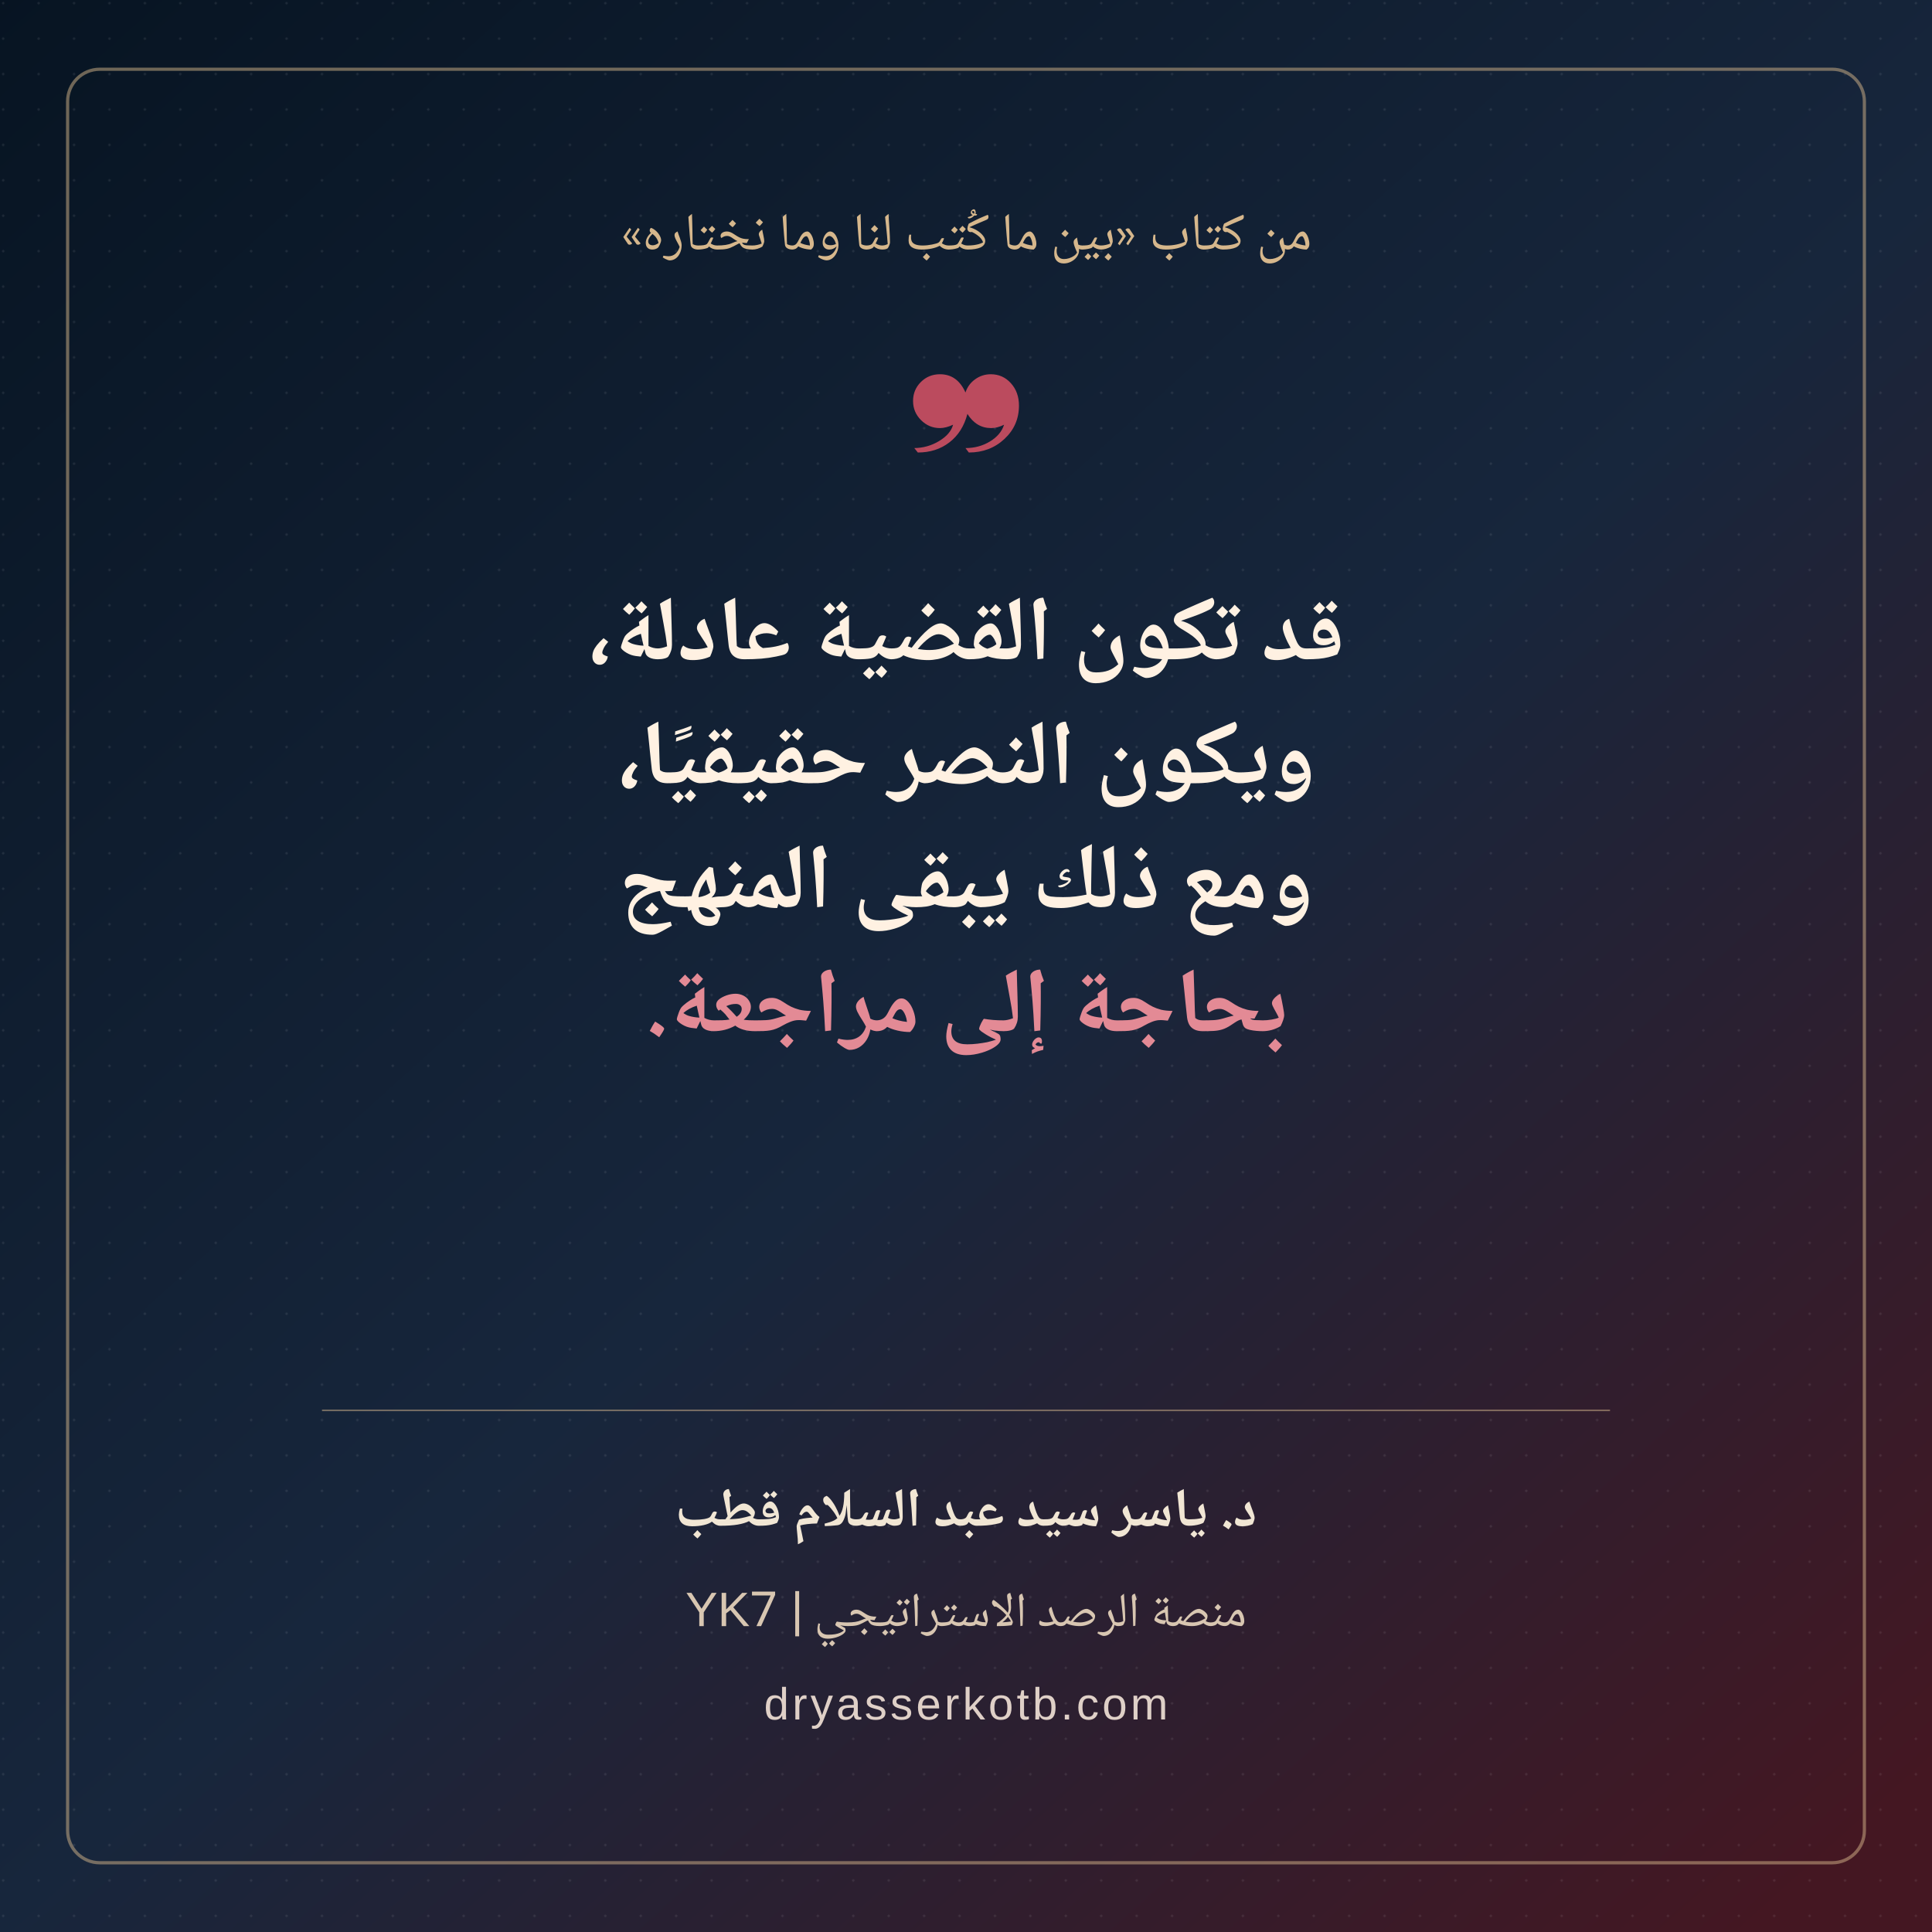
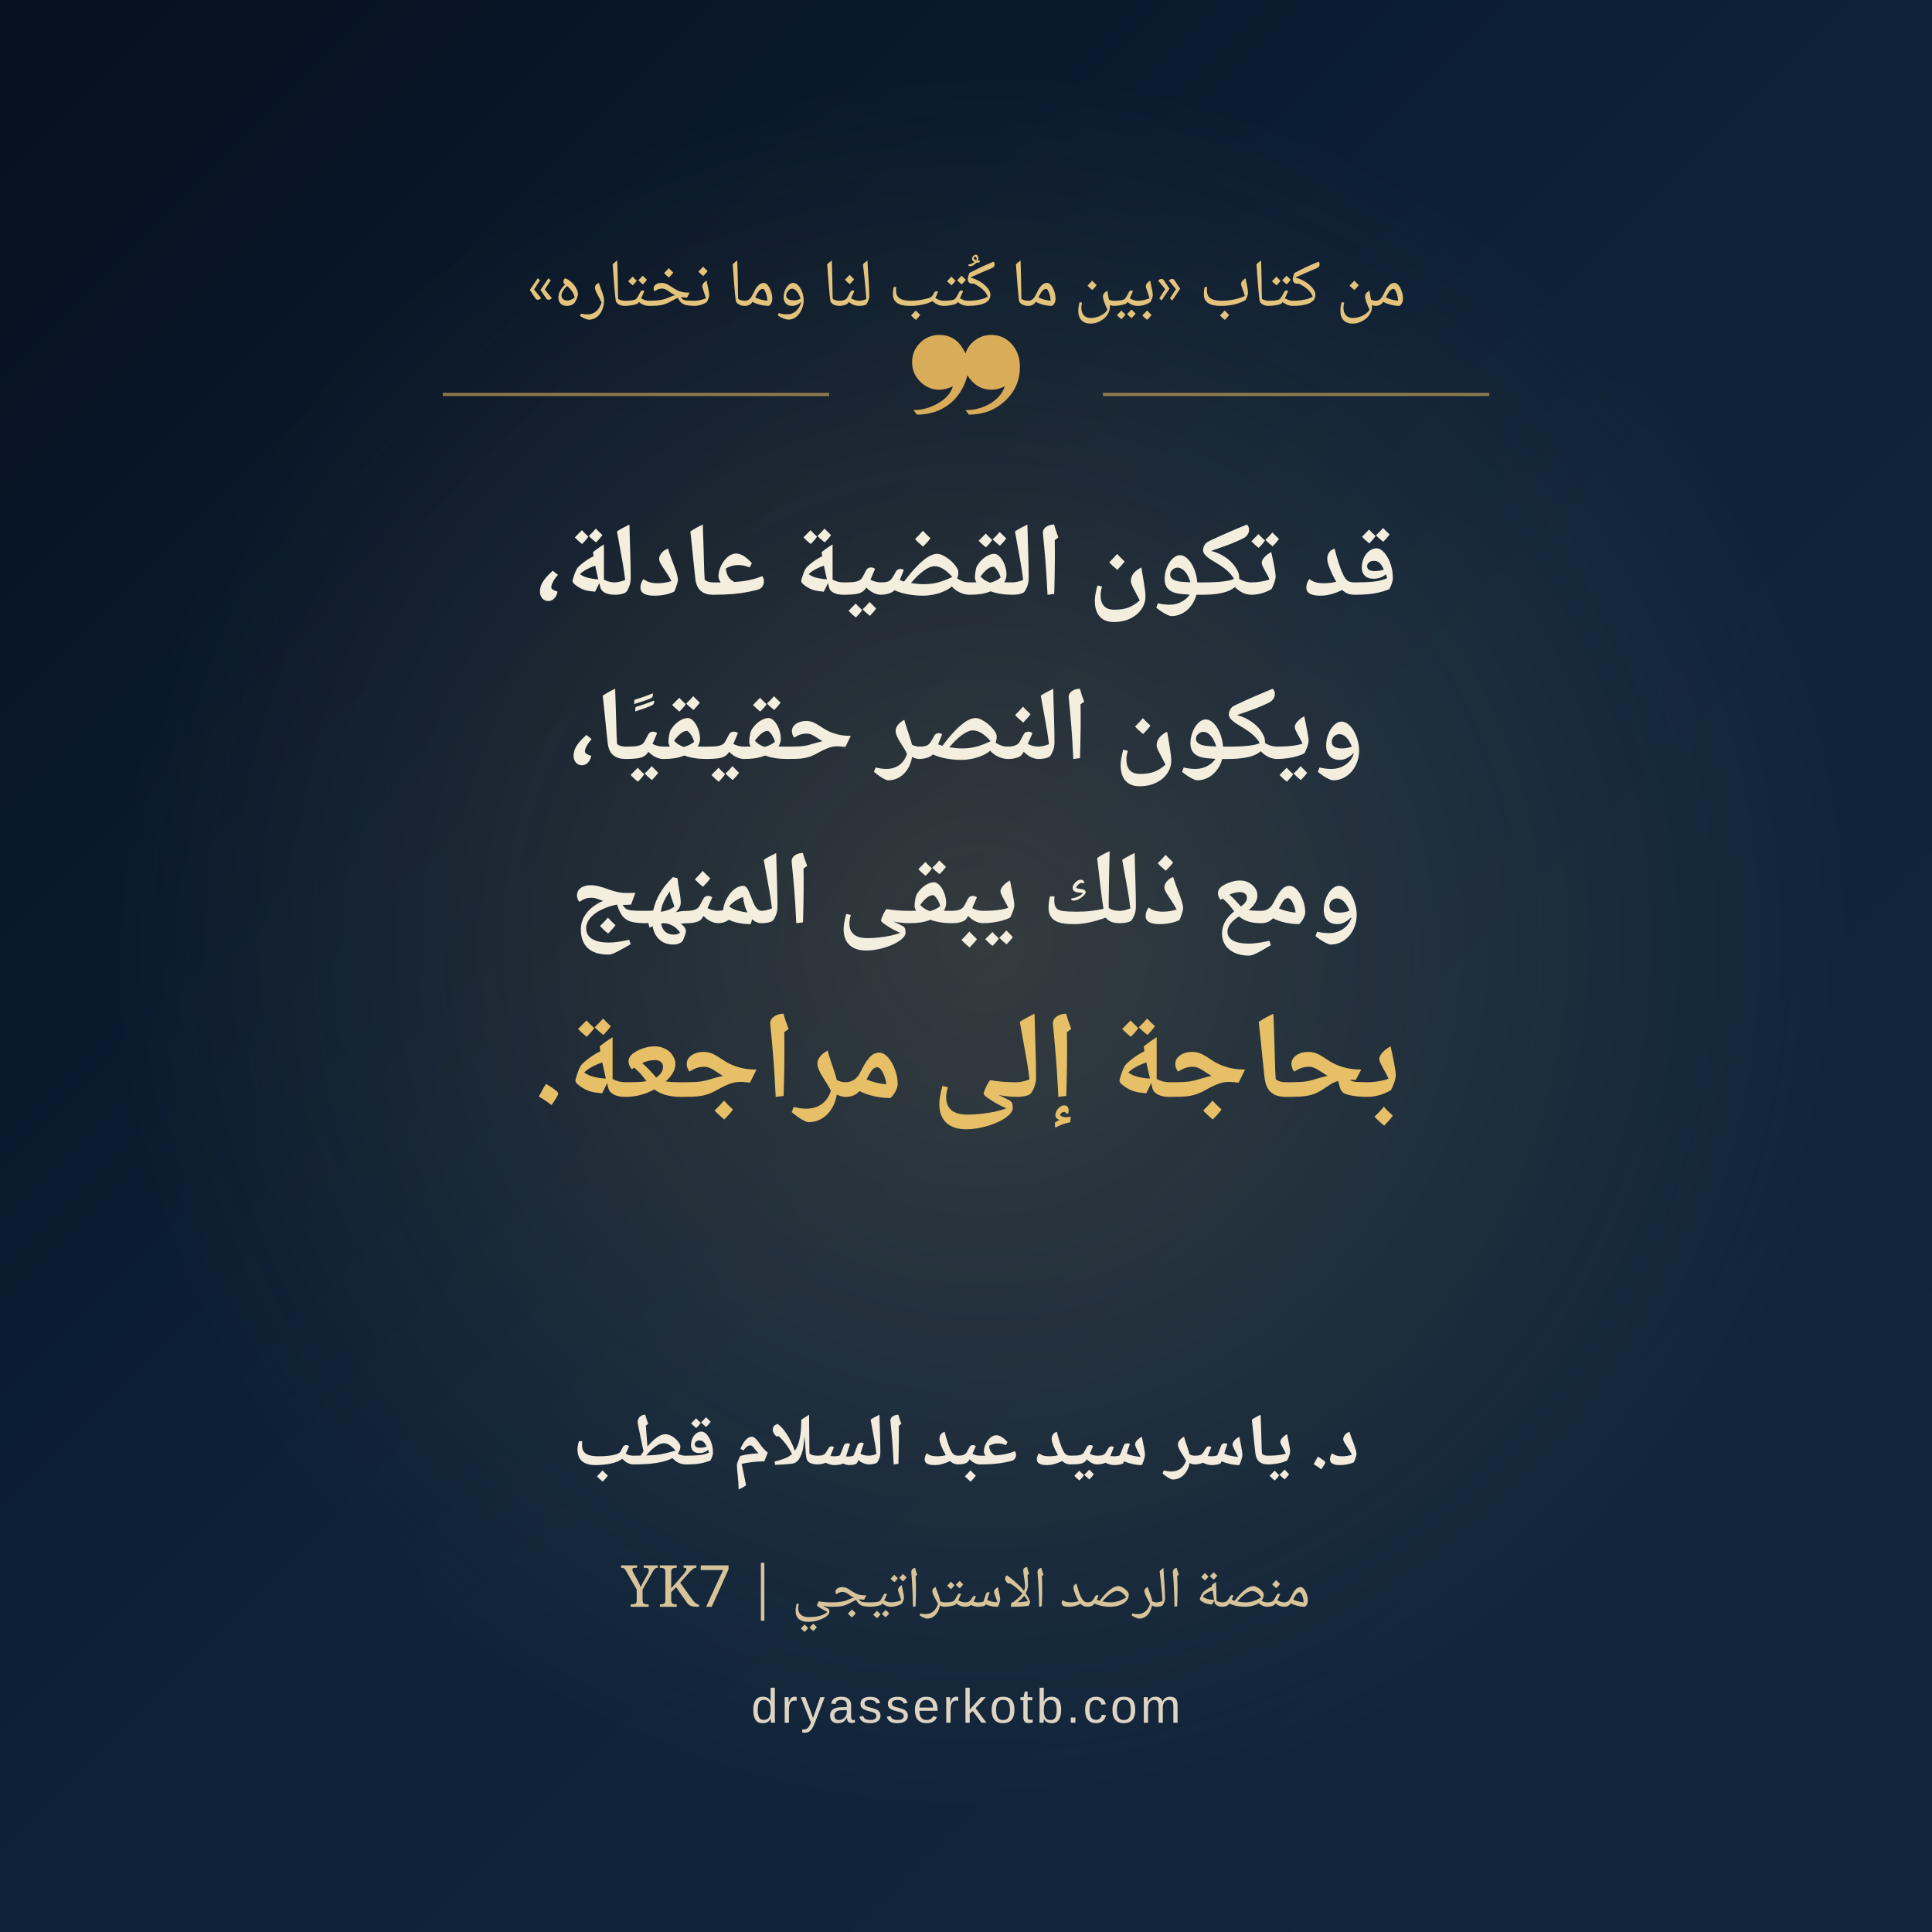
<svg xmlns="http://www.w3.org/2000/svg" width="1200" height="1200" viewBox="0 0 1200 1200" role="img" aria-label="اقتباس من بين ما كُتب لنا وما نختاره">
  <defs>
-     <linearGradient id="bg" x1="0" y1="0" x2="0.9" y2="1">
-       <stop stop-color="#071422" />
-       <stop offset=".55" stop-color="#17263c" />
-       <stop offset="1" stop-color="#441722" />
+     <linearGradient id="bg" x1="0" y1="0" x2="1" y2="1">
+       <stop stop-color="#06101f" />
+       <stop offset=".55" stop-color="#0e233a" />
+       <stop offset="1" stop-color="#12263b" />
    </linearGradient>
-     <radialGradient id="glow">
-       <stop stop-color="#eacb9a" stop-opacity=".7" />
-       <stop offset="1" stop-color="#eacb9a" stop-opacity="0" />
+     <radialGradient id="light">
+       <stop stop-color="#d8a958" stop-opacity=".19" />
+       <stop offset="1" stop-color="#d8a958" stop-opacity="0" />
    </radialGradient>
-     <linearGradient id="road" x1="0" y1="1" x2="1" y2="0">
-       <stop stop-color="#d5b17d" />
-       <stop offset="1" stop-color="#f7e7c8" />
+     <linearGradient id="gold" x1="0" y1="0" x2="1" y2="0">
+       <stop stop-color="#a9762e" stop-opacity="0" />
+       <stop offset=".5" stop-color="#e6c47e" />
+       <stop offset="1" stop-color="#a9762e" stop-opacity="0" />
    </linearGradient>
-     <pattern id="dots" width="22" height="22" patternUnits="userSpaceOnUse">
-       <circle cx="2" cy="2" r=".8" fill="#fff" opacity=".08" />
-     </pattern>
  </defs>
  <rect width="1200" height="1200" fill="url(#bg)" />
-   <rect width="1200" height="1200" fill="url(#dots)" />
-   <rect x="42" y="43" width="1116" height="1114" rx="20" fill="none" stroke="#d5b68a" stroke-width="2" opacity=".5" />
-   <text x="600" y="155" font-size="33" fill="#d6b78c" font-family="Amiri, 'Noto Naskh Arabic', 'Noto Kufi Arabic', Tahoma, Arial, sans-serif" direction="rtl" unicode-bidi="plaintext" text-anchor="middle">من كتاب «بين ما كُتب لنا وما نختاره»</text>
-   <text x="600" y="310" font-size="110" fill="#bb4b5e" font-family="Georgia,serif" text-anchor="middle">❞</text>
-   <text x="600" y="410" font-size="57" font-weight="bold" fill="#fff1e2" font-family="Amiri, 'Noto Naskh Arabic', 'Noto Kufi Arabic', Tahoma, Arial, sans-serif" direction="rtl" unicode-bidi="plaintext" text-anchor="middle">قد تكون القضية عادلة،</text>
-   <text x="600" y="487" font-size="57" font-weight="bold" fill="#fff1e2" font-family="Amiri, 'Noto Naskh Arabic', 'Noto Kufi Arabic', Tahoma, Arial, sans-serif" direction="rtl" unicode-bidi="plaintext" text-anchor="middle">ويكون النصر حقيقيًا،</text>
-   <text x="600" y="564" font-size="57" font-weight="bold" fill="#fff1e2" font-family="Amiri, 'Noto Naskh Arabic', 'Noto Kufi Arabic', Tahoma, Arial, sans-serif" direction="rtl" unicode-bidi="plaintext" text-anchor="middle">ومع ذلك يبقى المنهج</text>
-   <text x="600" y="641" font-size="57" font-weight="bold" fill="#e38a95" font-family="Amiri, 'Noto Naskh Arabic', 'Noto Kufi Arabic', Tahoma, Arial, sans-serif" direction="rtl" unicode-bidi="plaintext" text-anchor="middle">بحاجة إلى مراجعة.</text>
-   <path d="M200 876 H1000" stroke="#d2b38c" opacity=".5" />
-   <text x="600" y="948" font-size="34" font-weight="bold" fill="#f1e6d4" font-family="Amiri, 'Noto Naskh Arabic', 'Noto Kufi Arabic', Tahoma, Arial, sans-serif" direction="rtl" unicode-bidi="plaintext" text-anchor="middle">د. ياسر سيد عبد السلام قطب</text>
-   <text x="600" y="1010" font-size="30" fill="#d8c6b1" font-family="Amiri, 'Noto Naskh Arabic', 'Noto Kufi Arabic', Tahoma, Arial, sans-serif" direction="rtl" unicode-bidi="plaintext" text-anchor="middle">منصة الرصد الاستراتيجي | YK7</text>
-   <text x="600" y="1068" font-family="Arial,sans-serif" font-size="28" fill="#dfd0c7" text-anchor="middle" letter-spacing="2">dryasserkotb.com</text>
+   <circle cx="610" cy="585" r="540" fill="url(#light)" />
+   <path d="M100 105 H1100" stroke="url(#gold)" stroke-width="3" />
+   <text x="600" y="190" font-size="42" fill="#e4c47c" font-family="Amiri, 'Noto Naskh Arabic', 'Noto Serif Arabic', serif" text-anchor="middle" direction="rtl" unicode-bidi="plaintext">من كتاب «بين ما كُتب لنا وما نختاره»</text>
+   <path d="M275 245 H515 M685 245 H925" stroke="#cfa75b" stroke-width="2" opacity=".65" />
+   <text x="600" y="287" font-size="112" fill="#d9ac59" font-family="Georgia,serif" text-anchor="middle">❞</text>
+   <text x="600" y="370" font-size="65" fill="#f4eedf" font-family="Amiri, 'Noto Naskh Arabic', 'Noto Serif Arabic', serif" font-weight="700" text-anchor="middle" direction="rtl" unicode-bidi="plaintext">قد تكون القضية عادلة،</text>
+   <text x="600" y="472" font-size="65" fill="#f4eedf" font-family="Amiri, 'Noto Naskh Arabic', 'Noto Serif Arabic', serif" font-weight="700" text-anchor="middle" direction="rtl" unicode-bidi="plaintext">ويكون النصر حقيقيًا،</text>
+   <text x="600" y="574" font-size="65" fill="#f4eedf" font-family="Amiri, 'Noto Naskh Arabic', 'Noto Serif Arabic', serif" font-weight="700" text-anchor="middle" direction="rtl" unicode-bidi="plaintext">ومع ذلك يبقى المنهج</text>
+   <text x="600" y="682" font-size="77" fill="#e7bf67" font-family="Amiri, 'Noto Naskh Arabic', 'Noto Serif Arabic', serif" font-weight="700" text-anchor="middle" direction="rtl" unicode-bidi="plaintext">بحاجة إلى مراجعة.</text>
+   <path d="M200 815 H1000" stroke="url(#gold)" stroke-width="2" />
+   <text x="600" y="910" font-size="46" fill="#f3ebdd" font-family="Amiri, 'Noto Naskh Arabic', 'Noto Serif Arabic', serif" font-weight="700" text-anchor="middle" direction="rtl" unicode-bidi="plaintext">د. ياسر سيد عبد السلام قطب</text>
+   <text x="600" y="998" font-size="36" fill="#d8c49a" font-family="Amiri, 'Noto Naskh Arabic', 'Noto Serif Arabic', serif" text-anchor="middle" direction="rtl" unicode-bidi="plaintext">منصة الرصد الاستراتيجي | YK7</text>
+   <text x="600" y="1070" font-size="30" fill="#ded4c4" font-family="Arial,sans-serif" text-anchor="middle" letter-spacing="2">dryasserkotb.com</text>
+   <path d="M270 1120 H930" stroke="url(#gold)" stroke-width="2" />
</svg>
